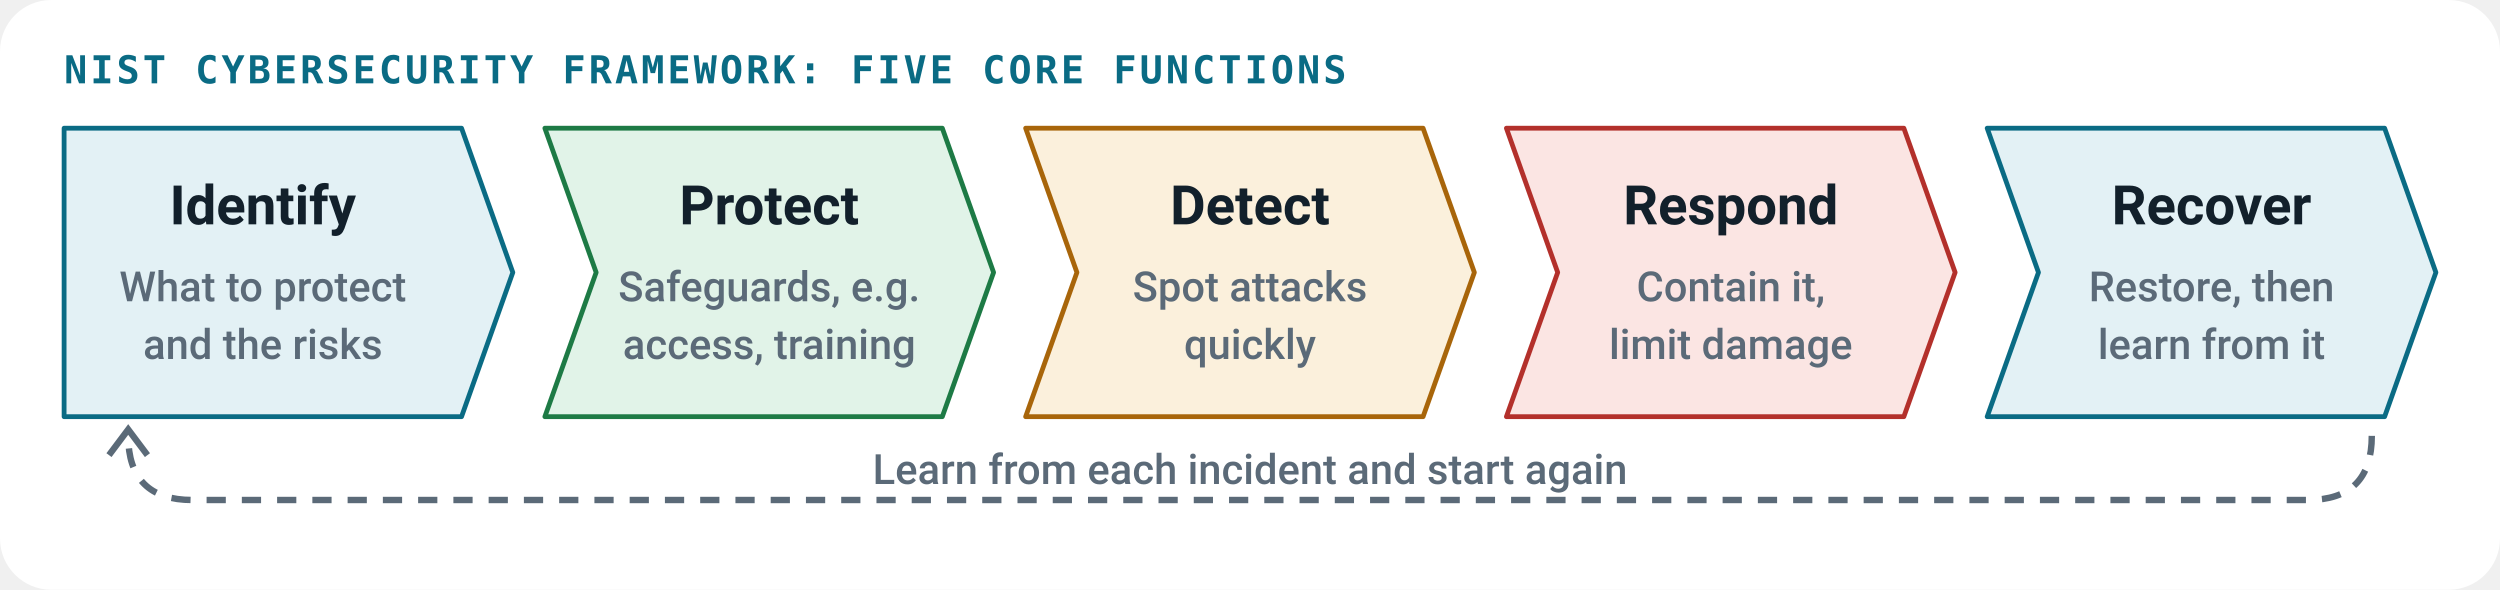
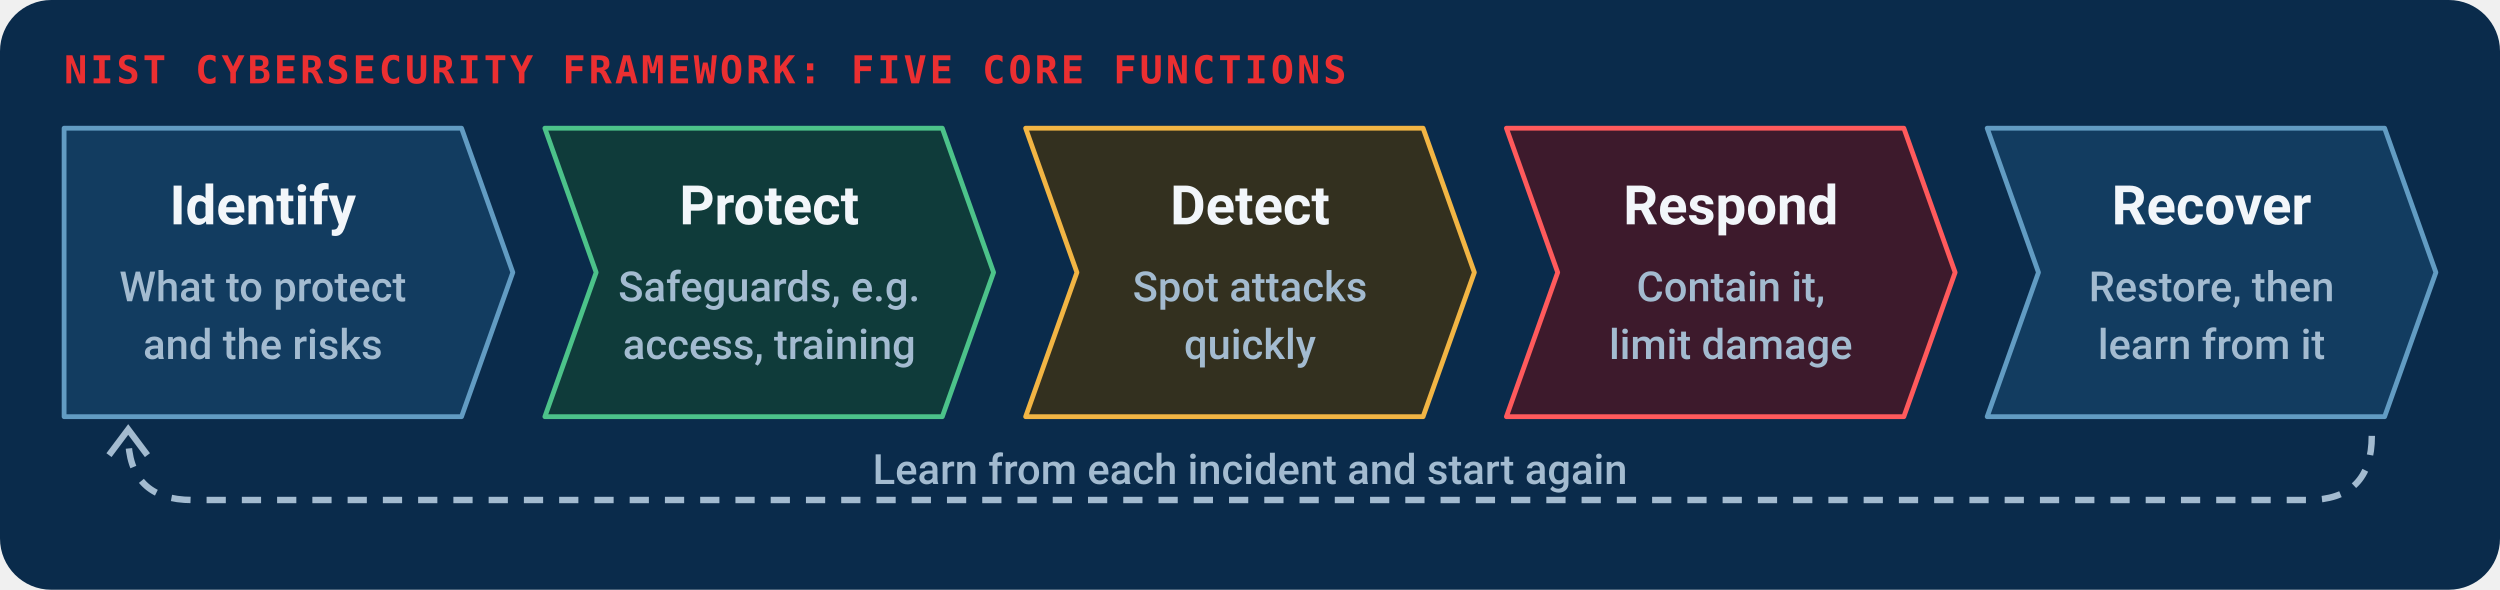
<svg xmlns="http://www.w3.org/2000/svg" viewBox="0 0 780 184" width="780" height="184" role="img" aria-labelledby="t d">
  <style>
- .bg{fill:#ffffff}
- .t{font:600 15px system-ui,-apple-system,'Segoe UI',Roboto,sans-serif;fill:#12202b}
- .tb{font:700 17px system-ui,-apple-system,'Segoe UI',Roboto,sans-serif;fill:#12202b}
- .s{font:500 13px system-ui,-apple-system,'Segoe UI',Roboto,sans-serif;fill:#5b6a78}
- .m{font:600 13px ui-monospace,Menlo,Consolas,monospace;fill:#12202b}
- .h{font:700 12px ui-monospace,Menlo,Consolas,monospace;fill:#0a6b84;letter-spacing:.08em}
+ .bg{fill:#0a2b4b}
+ .t{font:600 15px system-ui,-apple-system,'Segoe UI',Roboto,sans-serif;fill:#f2f6fa}
+ .tb{font:700 17px system-ui,-apple-system,'Segoe UI',Roboto,sans-serif;fill:#f2f6fa}
+ .s{font:500 13px system-ui,-apple-system,'Segoe UI',Roboto,sans-serif;fill:#a3bbd0}
+ .m{font:600 13px ui-monospace,Menlo,Consolas,monospace;fill:#f2f6fa}
+ .h{font:700 12px ui-monospace,Menlo,Consolas,monospace;fill:#eb2f31;letter-spacing:.08em}
.w{fill:#ffffff}
- .box{fill:#f3f8fa;stroke:#a9bfca;stroke-width:1.5}
- .acc{fill:#e3f1f5;stroke:#0a6b84;stroke-width:1.5}
- .bad{fill:#fbe5e3;stroke:#b3302b;stroke-width:1.5}
- .good{fill:#e1f3e8;stroke:#1d7a45;stroke-width:1.5}
- .amb{fill:#fbf0dc;stroke:#a8650a;stroke-width:1.5}
- .dim{fill:#eef2f4;stroke:#c9d3da;stroke-width:1.5}
- .solid-acc{fill:#0a6b84}.solid-bad{fill:#b3302b}.solid-good{fill:#1d7a45}.solid-amb{fill:#a8650a}.solid-ink{fill:#12202b}
- .ln{stroke:#5b6a78;stroke-width:2;fill:none}
- .ln-acc{stroke:#0a6b84;stroke-width:2.2;fill:none}
- .ln-bad{stroke:#b3302b;stroke-width:2.2;fill:none}
- .ln-good{stroke:#1d7a45;stroke-width:2.2;fill:none}
+ .box{fill:#0f3557;stroke:#2c5a80;stroke-width:1.5}
+ .acc{fill:#123c60;stroke:#629cc3;stroke-width:1.5}
+ .bad{fill:#3d1a2c;stroke:#ff5a5c;stroke-width:1.5}
+ .good{fill:#0f3b3a;stroke:#4cc38a;stroke-width:1.5}
+ .amb{fill:#33301f;stroke:#f2b544;stroke-width:1.5}
+ .dim{fill:#0c3052;stroke:#24496b;stroke-width:1.5}
+ .solid-acc{fill:#629cc3}.solid-bad{fill:#eb2f31}.solid-good{fill:#2f9a5f}.solid-amb{fill:#c98f22}.solid-ink{fill:#f2f6fa}
+ .ln{stroke:#a3bbd0;stroke-width:2;fill:none}
+ .ln-acc{stroke:#629cc3;stroke-width:2.2;fill:none}
+ .ln-bad{stroke:#ff5a5c;stroke-width:2.2;fill:none}
+ .ln-good{stroke:#4cc38a;stroke-width:2.2;fill:none}
.dash{stroke-dasharray:6 5}
- .tx-acc{fill:#0a6b84}.tx-bad{fill:#b3302b}.tx-good{fill:#1d7a45}.tx-amb{fill:#a8650a}
- .ic{fill:none;stroke:#12202b;stroke-width:2;stroke-linecap:round;stroke-linejoin:round}
- .ic-bad{fill:none;stroke:#b3302b;stroke-width:2;stroke-linecap:round;stroke-linejoin:round}
- .ic-acc{fill:none;stroke:#0a6b84;stroke-width:2;stroke-linecap:round;stroke-linejoin:round}
- .mk-ln{fill:#5b6a78}.mk-acc{fill:#0a6b84}.mk-bad{fill:#b3302b}.mk-good{fill:#1d7a45}
- @media (prefers-color-scheme: dark){
- .bg{fill:#15202a}
- .t,.tb,.m{fill:#e6edf3}.s{fill:#98a8b6}.h{fill:#4fb6cf}
- .box{fill:#192632;stroke:#3a4c5a}.acc{fill:#143440;stroke:#4fb6cf}.bad{fill:#3c1d1b;stroke:#ef7c76}
- .good{fill:#15352a;stroke:#5cc98a}.amb{fill:#392b13;stroke:#e2a645}.dim{fill:#1b2833;stroke:#34444f}
- .solid-acc{fill:#2f8fa8}.solid-bad{fill:#c9534d}.solid-good{fill:#2f9a5f}.solid-amb{fill:#b97c1e}.solid-ink{fill:#e6edf3}
- .ln{stroke:#98a8b6}.ln-acc{stroke:#4fb6cf}.ln-bad{stroke:#ef7c76}.ln-good{stroke:#5cc98a}
- .tx-acc{fill:#4fb6cf}.tx-bad{fill:#ef7c76}.tx-good{fill:#5cc98a}.tx-amb{fill:#e2a645}
- .ic{stroke:#e6edf3}.ic-bad{stroke:#ef7c76}.ic-acc{stroke:#4fb6cf}
- .mk-ln{fill:#98a8b6}.mk-acc{fill:#4fb6cf}.mk-bad{fill:#ef7c76}.mk-good{fill:#5cc98a}
- }
+ .tx-acc{fill:#629cc3}.tx-bad{fill:#ff5a5c}.tx-good{fill:#4cc38a}.tx-amb{fill:#f2b544}
+ .ic{fill:none;stroke:#f2f6fa;stroke-width:2;stroke-linecap:round;stroke-linejoin:round}
+ .ic-bad{fill:none;stroke:#ff5a5c;stroke-width:2;stroke-linecap:round;stroke-linejoin:round}
+ .ic-acc{fill:none;stroke:#629cc3;stroke-width:2;stroke-linecap:round;stroke-linejoin:round}
+ .mk-ln{fill:#a3bbd0}.mk-acc{fill:#629cc3}.mk-bad{fill:#ff5a5c}.mk-good{fill:#4cc38a}
</style>
  <defs>
    <marker id="a-ln" viewBox="0 0 10 10" refX="9" refY="5" markerWidth="7" markerHeight="7" orient="auto-start-reverse">
      <path d="M0 0 10 5 0 10z" class="mk-ln" />
    </marker>
    <marker id="a-acc" viewBox="0 0 10 10" refX="9" refY="5" markerWidth="7" markerHeight="7" orient="auto-start-reverse">
      <path d="M0 0 10 5 0 10z" class="mk-acc" />
    </marker>
    <marker id="a-bad" viewBox="0 0 10 10" refX="9" refY="5" markerWidth="7" markerHeight="7" orient="auto-start-reverse">
      <path d="M0 0 10 5 0 10z" class="mk-bad" />
    </marker>
    <marker id="a-good" viewBox="0 0 10 10" refX="9" refY="5" markerWidth="7" markerHeight="7" orient="auto-start-reverse">
      <path d="M0 0 10 5 0 10z" class="mk-good" />
    </marker>
  </defs>
  <rect class="bg" width="780" height="184" rx="16" />
  <text x="20" y="26" class="h" text-anchor="start">NIST CYBERSECURITY FRAMEWORK: FIVE CORE FUNCTIONS</text>
  <polygon points="20.0,40 144.0,40 160.0,85 144.0,130 20.0,130" class="acc" stroke-linejoin="round" />
  <text x="82.0" y="70" class="tb" text-anchor="middle">Identify</text>
  <text x="82.0" y="94" class="s" text-anchor="middle">What to protect</text>
  <text x="82.0" y="112" class="s" text-anchor="middle">and the risks</text>
  <polygon points="170.0,40 294.0,40 310.0,85 294.0,130 170.0,130 186.0,85" class="good" stroke-linejoin="round" />
  <text x="240.0" y="70" class="tb" text-anchor="middle">Protect</text>
  <text x="240.0" y="94" class="s" text-anchor="middle">Safeguards, e.g.</text>
  <text x="240.0" y="112" class="s" text-anchor="middle">access, training</text>
  <polygon points="320.0,40 444.0,40 460.0,85 444.0,130 320.0,130 336.0,85" class="amb" stroke-linejoin="round" />
  <text x="390.0" y="70" class="tb" text-anchor="middle">Detect</text>
  <text x="390.0" y="94" class="s" text-anchor="middle">Spot attacks</text>
  <text x="390.0" y="112" class="s" text-anchor="middle">quickly</text>
  <polygon points="470.0,40 594.0,40 610.0,85 594.0,130 470.0,130 486.0,85" class="bad" stroke-linejoin="round" />
  <text x="540.0" y="70" class="tb" text-anchor="middle">Respond</text>
  <text x="540.0" y="94" class="s" text-anchor="middle">Contain it,</text>
  <text x="540.0" y="112" class="s" text-anchor="middle">limit damage</text>
  <polygon points="620.0,40 744.0,40 760.0,85 744.0,130 620.0,130 636.0,85" class="acc" stroke-linejoin="round" />
  <text x="690.0" y="70" class="tb" text-anchor="middle">Recover</text>
  <text x="690.0" y="94" class="s" text-anchor="middle">Restore, then</text>
  <text x="690.0" y="112" class="s" text-anchor="middle">learn from it</text>
  <path d="M740 136 q0 20 -20 20 H60 q-20 0 -20 -20" class="ln dash" />
  <path d="M34 142 l6 -8 l6 8" class="ln" />
  <text x="390.0" y="151" class="s" text-anchor="middle">Learn from each incident and start again</text>
</svg>
